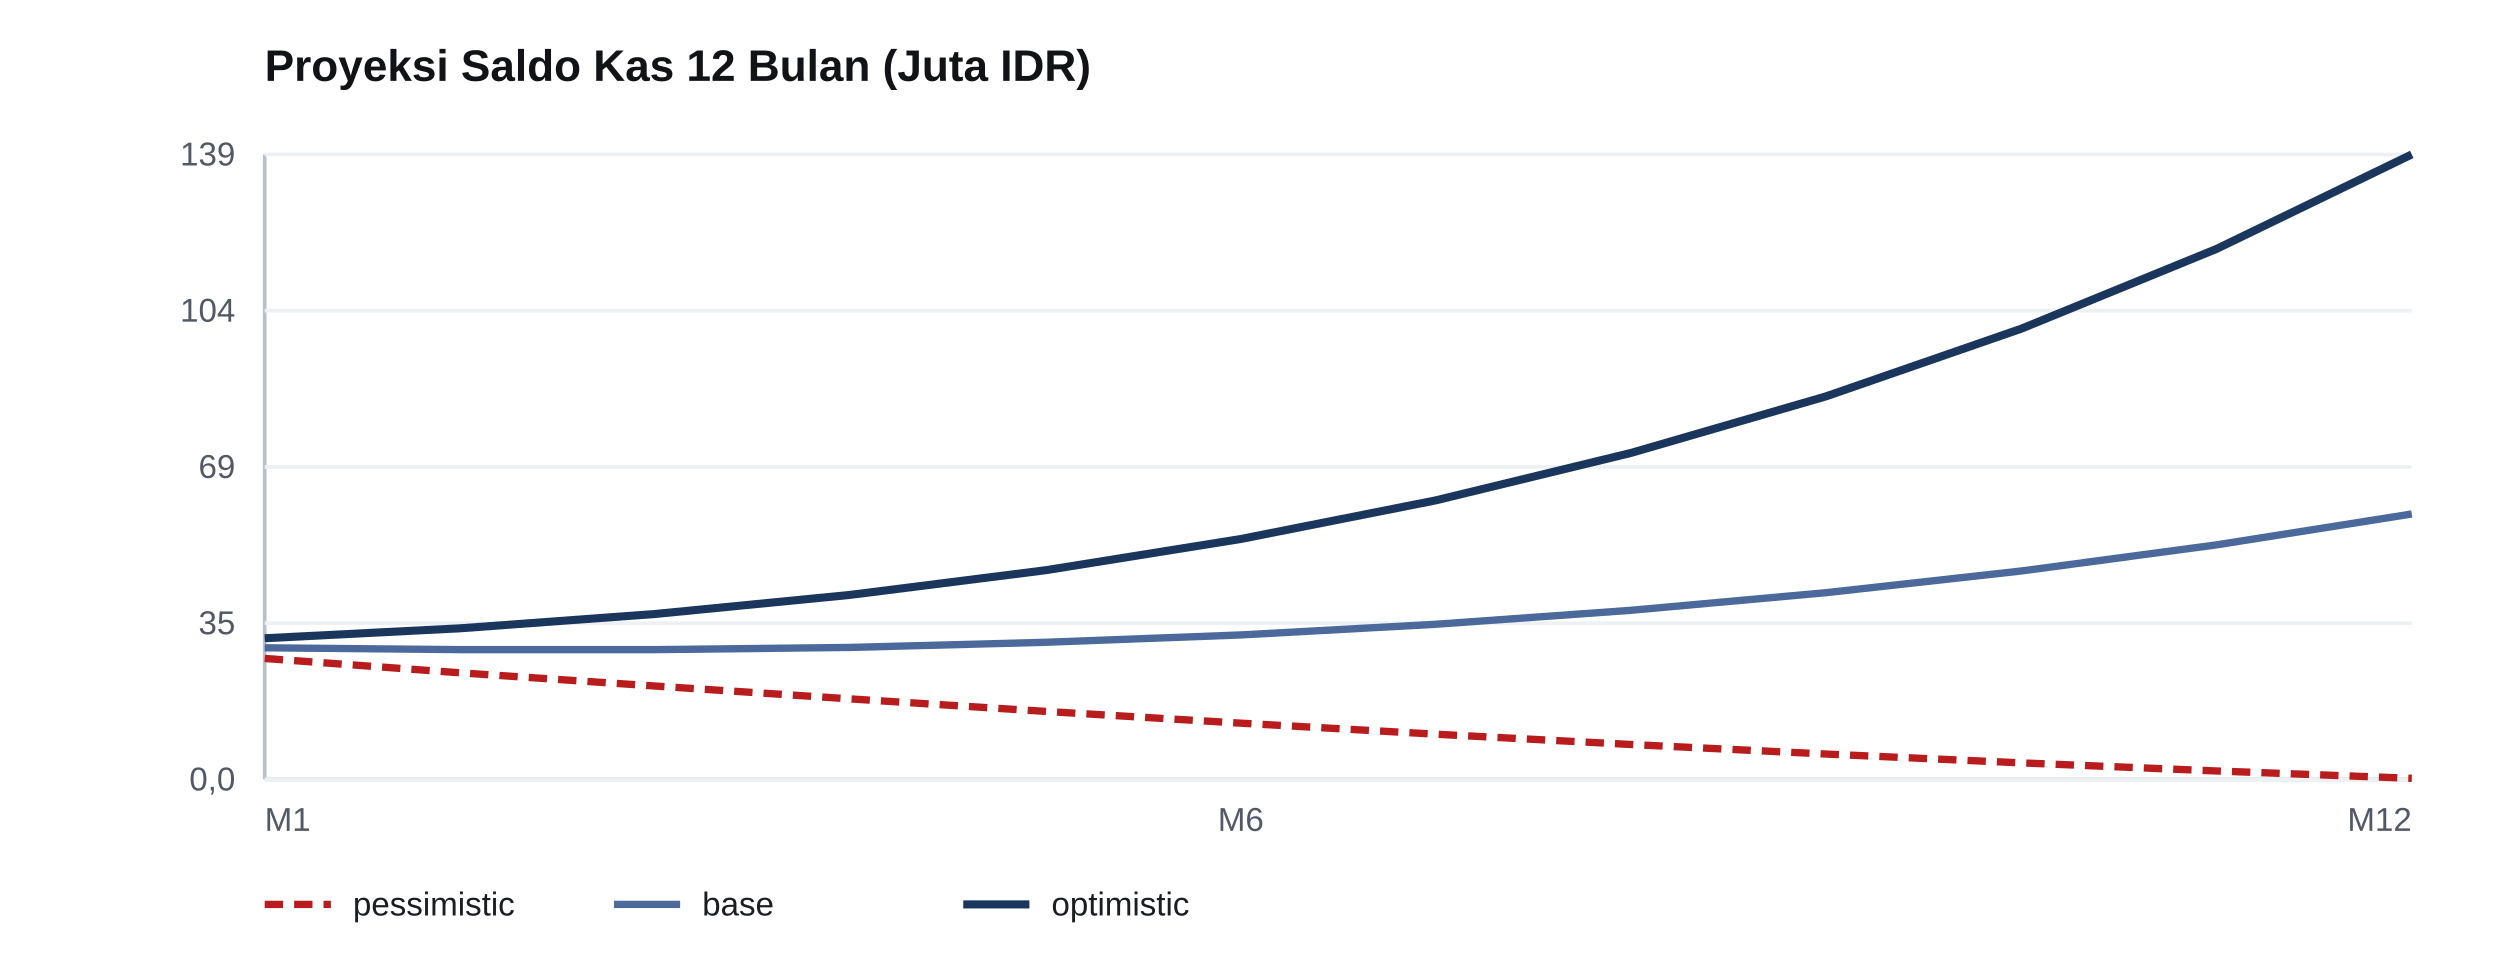
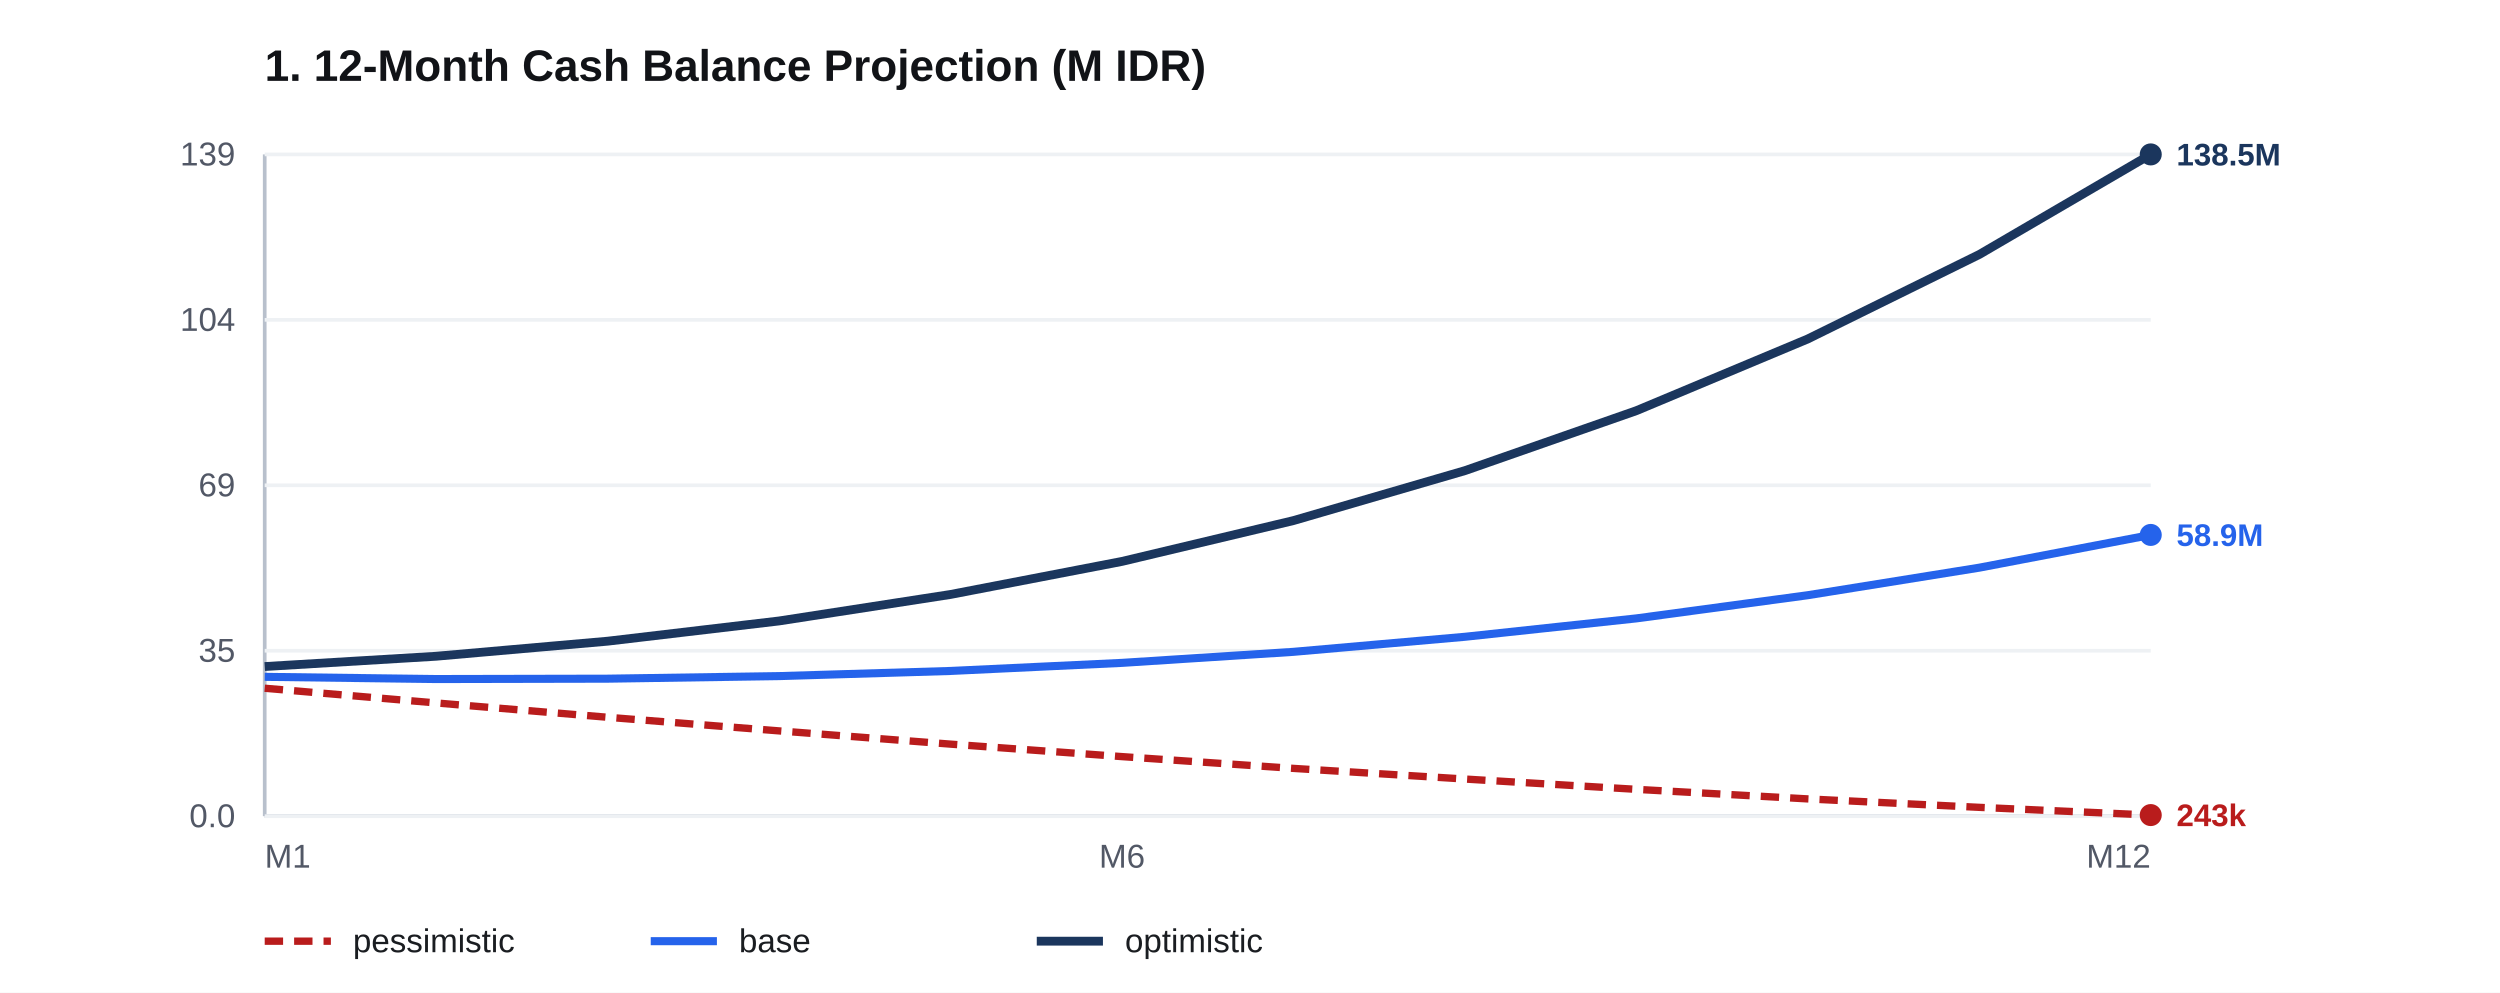
- <svg xmlns="http://www.w3.org/2000/svg" viewBox="0 0 680 260" role="img" aria-label="Cash Projection Chart">
-   <rect x="0" y="0" width="680" height="260" fill="#FFFFFF" />
-   <text x="72" y="22" font-family="-apple-system, Helvetica Neue, Arial, sans-serif" font-size="12" font-weight="700" fill="#111317">Proyeksi Saldo Kas 12 Bulan (Juta IDR)</text>
-   <line x1="72" y1="42" x2="72" y2="212" stroke="#B8C0CC" stroke-width="1" />
-   <line x1="72" y1="212" x2="656" y2="212" stroke="#B8C0CC" stroke-width="1" />
-   <line x1="72" y1="212.0" x2="656" y2="212.0" stroke="#EEF1F4" stroke-width="1" />
-   <text x="64" y="215.0" text-anchor="end" font-family="-apple-system, Helvetica Neue, Arial, sans-serif" font-size="9" fill="#525866">0,0</text>
-   <line x1="72" y1="169.5" x2="656" y2="169.5" stroke="#EEF1F4" stroke-width="1" />
-   <text x="64" y="172.5" text-anchor="end" font-family="-apple-system, Helvetica Neue, Arial, sans-serif" font-size="9" fill="#525866">35</text>
-   <line x1="72" y1="127.0" x2="656" y2="127.0" stroke="#EEF1F4" stroke-width="1" />
-   <text x="64" y="130.0" text-anchor="end" font-family="-apple-system, Helvetica Neue, Arial, sans-serif" font-size="9" fill="#525866">69</text>
-   <line x1="72" y1="84.5" x2="656" y2="84.5" stroke="#EEF1F4" stroke-width="1" />
-   <text x="64" y="87.5" text-anchor="end" font-family="-apple-system, Helvetica Neue, Arial, sans-serif" font-size="9" fill="#525866">104</text>
-   <line x1="72" y1="42.0" x2="656" y2="42.0" stroke="#EEF1F4" stroke-width="1" />
+ <svg xmlns="http://www.w3.org/2000/svg" viewBox="0 0 680 270" role="img" aria-label="Cash Projection Chart">
+   <rect x="0" y="0" width="680" height="270" fill="#FFFFFF" />
+   <text x="72" y="22" font-family="-apple-system, Helvetica Neue, Arial, sans-serif" font-size="12" font-weight="700" fill="#111317">1. 12-Month Cash Balance Projection (M IDR)</text>
+   <line x1="72" y1="42" x2="72" y2="222" stroke="#B8C0CC" stroke-width="1" />
+   <line x1="72" y1="222" x2="585" y2="222" stroke="#B8C0CC" stroke-width="1" />
+   <line x1="72" y1="222.0" x2="585" y2="222.0" stroke="#EEF1F4" stroke-width="1" />
+   <text x="64" y="225.0" text-anchor="end" font-family="-apple-system, Helvetica Neue, Arial, sans-serif" font-size="9" fill="#525866">0.0</text>
+   <line x1="72" y1="177.0" x2="585" y2="177.0" stroke="#EEF1F4" stroke-width="1" />
+   <text x="64" y="180.0" text-anchor="end" font-family="-apple-system, Helvetica Neue, Arial, sans-serif" font-size="9" fill="#525866">35</text>
+   <line x1="72" y1="132.0" x2="585" y2="132.0" stroke="#EEF1F4" stroke-width="1" />
+   <text x="64" y="135.0" text-anchor="end" font-family="-apple-system, Helvetica Neue, Arial, sans-serif" font-size="9" fill="#525866">69</text>
+   <line x1="72" y1="87.0" x2="585" y2="87.0" stroke="#EEF1F4" stroke-width="1" />
+   <text x="64" y="90.0" text-anchor="end" font-family="-apple-system, Helvetica Neue, Arial, sans-serif" font-size="9" fill="#525866">104</text>
+   <line x1="72" y1="42.0" x2="585" y2="42.0" stroke="#EEF1F4" stroke-width="1" />
  <text x="64" y="45.0" text-anchor="end" font-family="-apple-system, Helvetica Neue, Arial, sans-serif" font-size="9" fill="#525866">139</text>
-   <polyline fill="none" stroke="#B91C1C" stroke-width="2.0" stroke-dasharray="5,3" points="72.0,179.1 125.1,183.0 178.2,186.6 231.3,190.1 284.4,193.5 337.5,196.7 390.5,199.7 443.6,202.5 496.7,205.1 549.8,207.5 602.9,209.7 656.0,211.7" />
-   <line x1="72" y1="246" x2="90" y2="246" stroke="#B91C1C" stroke-width="2.0" stroke-dasharray="5,3" />
-   <text x="96" y="249" font-family="-apple-system, Helvetica Neue, Arial, sans-serif" font-size="9" fill="#1A1D21">pessimistic</text>
-   <polyline fill="none" stroke="#4B6A9B" stroke-width="2.0" points="72.0,176.2 125.1,176.7 178.2,176.7 231.3,176.1 284.4,174.7 337.5,172.7 390.5,169.8 443.6,166.0 496.7,161.2 549.8,155.3 602.9,148.2 656.0,139.8" />
-   <line x1="167" y1="246" x2="185" y2="246" stroke="#4B6A9B" stroke-width="2.0" />
-   <text x="191" y="249" font-family="-apple-system, Helvetica Neue, Arial, sans-serif" font-size="9" fill="#1A1D21">base</text>
-   <polyline fill="none" stroke="#1B365D" stroke-width="2.2" points="72.0,173.6 125.1,170.9 178.2,167.0 231.3,161.8 284.4,155.1 337.5,146.6 390.5,136.1 443.6,123.2 496.7,107.8 549.8,89.4 602.9,67.7 656.0,42.0" />
-   <line x1="262" y1="246" x2="280" y2="246" stroke="#1B365D" stroke-width="2.2" />
-   <text x="286" y="249" font-family="-apple-system, Helvetica Neue, Arial, sans-serif" font-size="9" fill="#1A1D21">optimistic</text>
-   <text x="72" y="226" font-family="-apple-system, Helvetica Neue, Arial, sans-serif" font-size="9" fill="#525866">M1</text>
-   <text x="337.5" y="226" text-anchor="middle" font-family="-apple-system, Helvetica Neue, Arial, sans-serif" font-size="9" fill="#525866">M6</text>
-   <text x="656" y="226" text-anchor="end" font-family="-apple-system, Helvetica Neue, Arial, sans-serif" font-size="9" fill="#525866">M12</text>
+   <polyline fill="none" stroke="#B91C1C" stroke-width="2.0" stroke-dasharray="5,3" points="72.0,187.2 118.6,191.2 165.3,195.1 211.9,198.8 258.5,202.4 305.2,205.8 351.8,209.0 398.5,211.9 445.1,214.7 491.7,217.3 538.4,219.6 585.0,221.7" />
+   <circle cx="585.0" cy="221.7" r="3" fill="#B91C1C" />
+   <text x="592.0" y="224.7" font-family="-apple-system, Helvetica Neue, Arial, sans-serif" font-size="8.5" font-weight="600" fill="#B91C1C">243k</text>
+   <line x1="72" y1="256" x2="90" y2="256" stroke="#B91C1C" stroke-width="2.0" stroke-dasharray="5,3" />
+   <text x="96" y="259" font-family="-apple-system, Helvetica Neue, Arial, sans-serif" font-size="9" fill="#1A1D21">pessimistic</text>
+   <polyline fill="none" stroke="#2563EB" stroke-width="2.2" points="72.0,184.1 118.6,184.7 165.3,184.6 211.9,183.9 258.5,182.5 305.2,180.3 351.8,177.3 398.5,173.2 445.1,168.2 491.7,161.9 538.4,154.4 585.0,145.5" />
+   <circle cx="585.0" cy="145.5" r="3" fill="#2563EB" />
+   <text x="592.0" y="148.5" font-family="-apple-system, Helvetica Neue, Arial, sans-serif" font-size="8.5" font-weight="600" fill="#2563EB">58.9M</text>
+   <line x1="177" y1="256" x2="195" y2="256" stroke="#2563EB" stroke-width="2.2" />
+   <text x="201" y="259" font-family="-apple-system, Helvetica Neue, Arial, sans-serif" font-size="9" fill="#1A1D21">base</text>
+   <polyline fill="none" stroke="#1B365D" stroke-width="2.4" points="72.0,181.3 118.6,178.5 165.3,174.4 211.9,168.9 258.5,161.7 305.2,152.7 351.8,141.6 398.5,128.0 445.1,111.7 491.7,92.2 538.4,69.2 585.0,42.0" />
+   <circle cx="585.0" cy="42.0" r="3" fill="#1B365D" />
+   <text x="592.0" y="45.0" font-family="-apple-system, Helvetica Neue, Arial, sans-serif" font-size="8.5" font-weight="600" fill="#1B365D">138.5M</text>
+   <line x1="282" y1="256" x2="300" y2="256" stroke="#1B365D" stroke-width="2.4" />
+   <text x="306" y="259" font-family="-apple-system, Helvetica Neue, Arial, sans-serif" font-size="9" fill="#1A1D21">optimistic</text>
+   <text x="72" y="236" font-family="-apple-system, Helvetica Neue, Arial, sans-serif" font-size="9" fill="#525866">M1</text>
+   <text x="305.2" y="236" text-anchor="middle" font-family="-apple-system, Helvetica Neue, Arial, sans-serif" font-size="9" fill="#525866">M6</text>
+   <text x="585" y="236" text-anchor="end" font-family="-apple-system, Helvetica Neue, Arial, sans-serif" font-size="9" fill="#525866">M12</text>
</svg>
